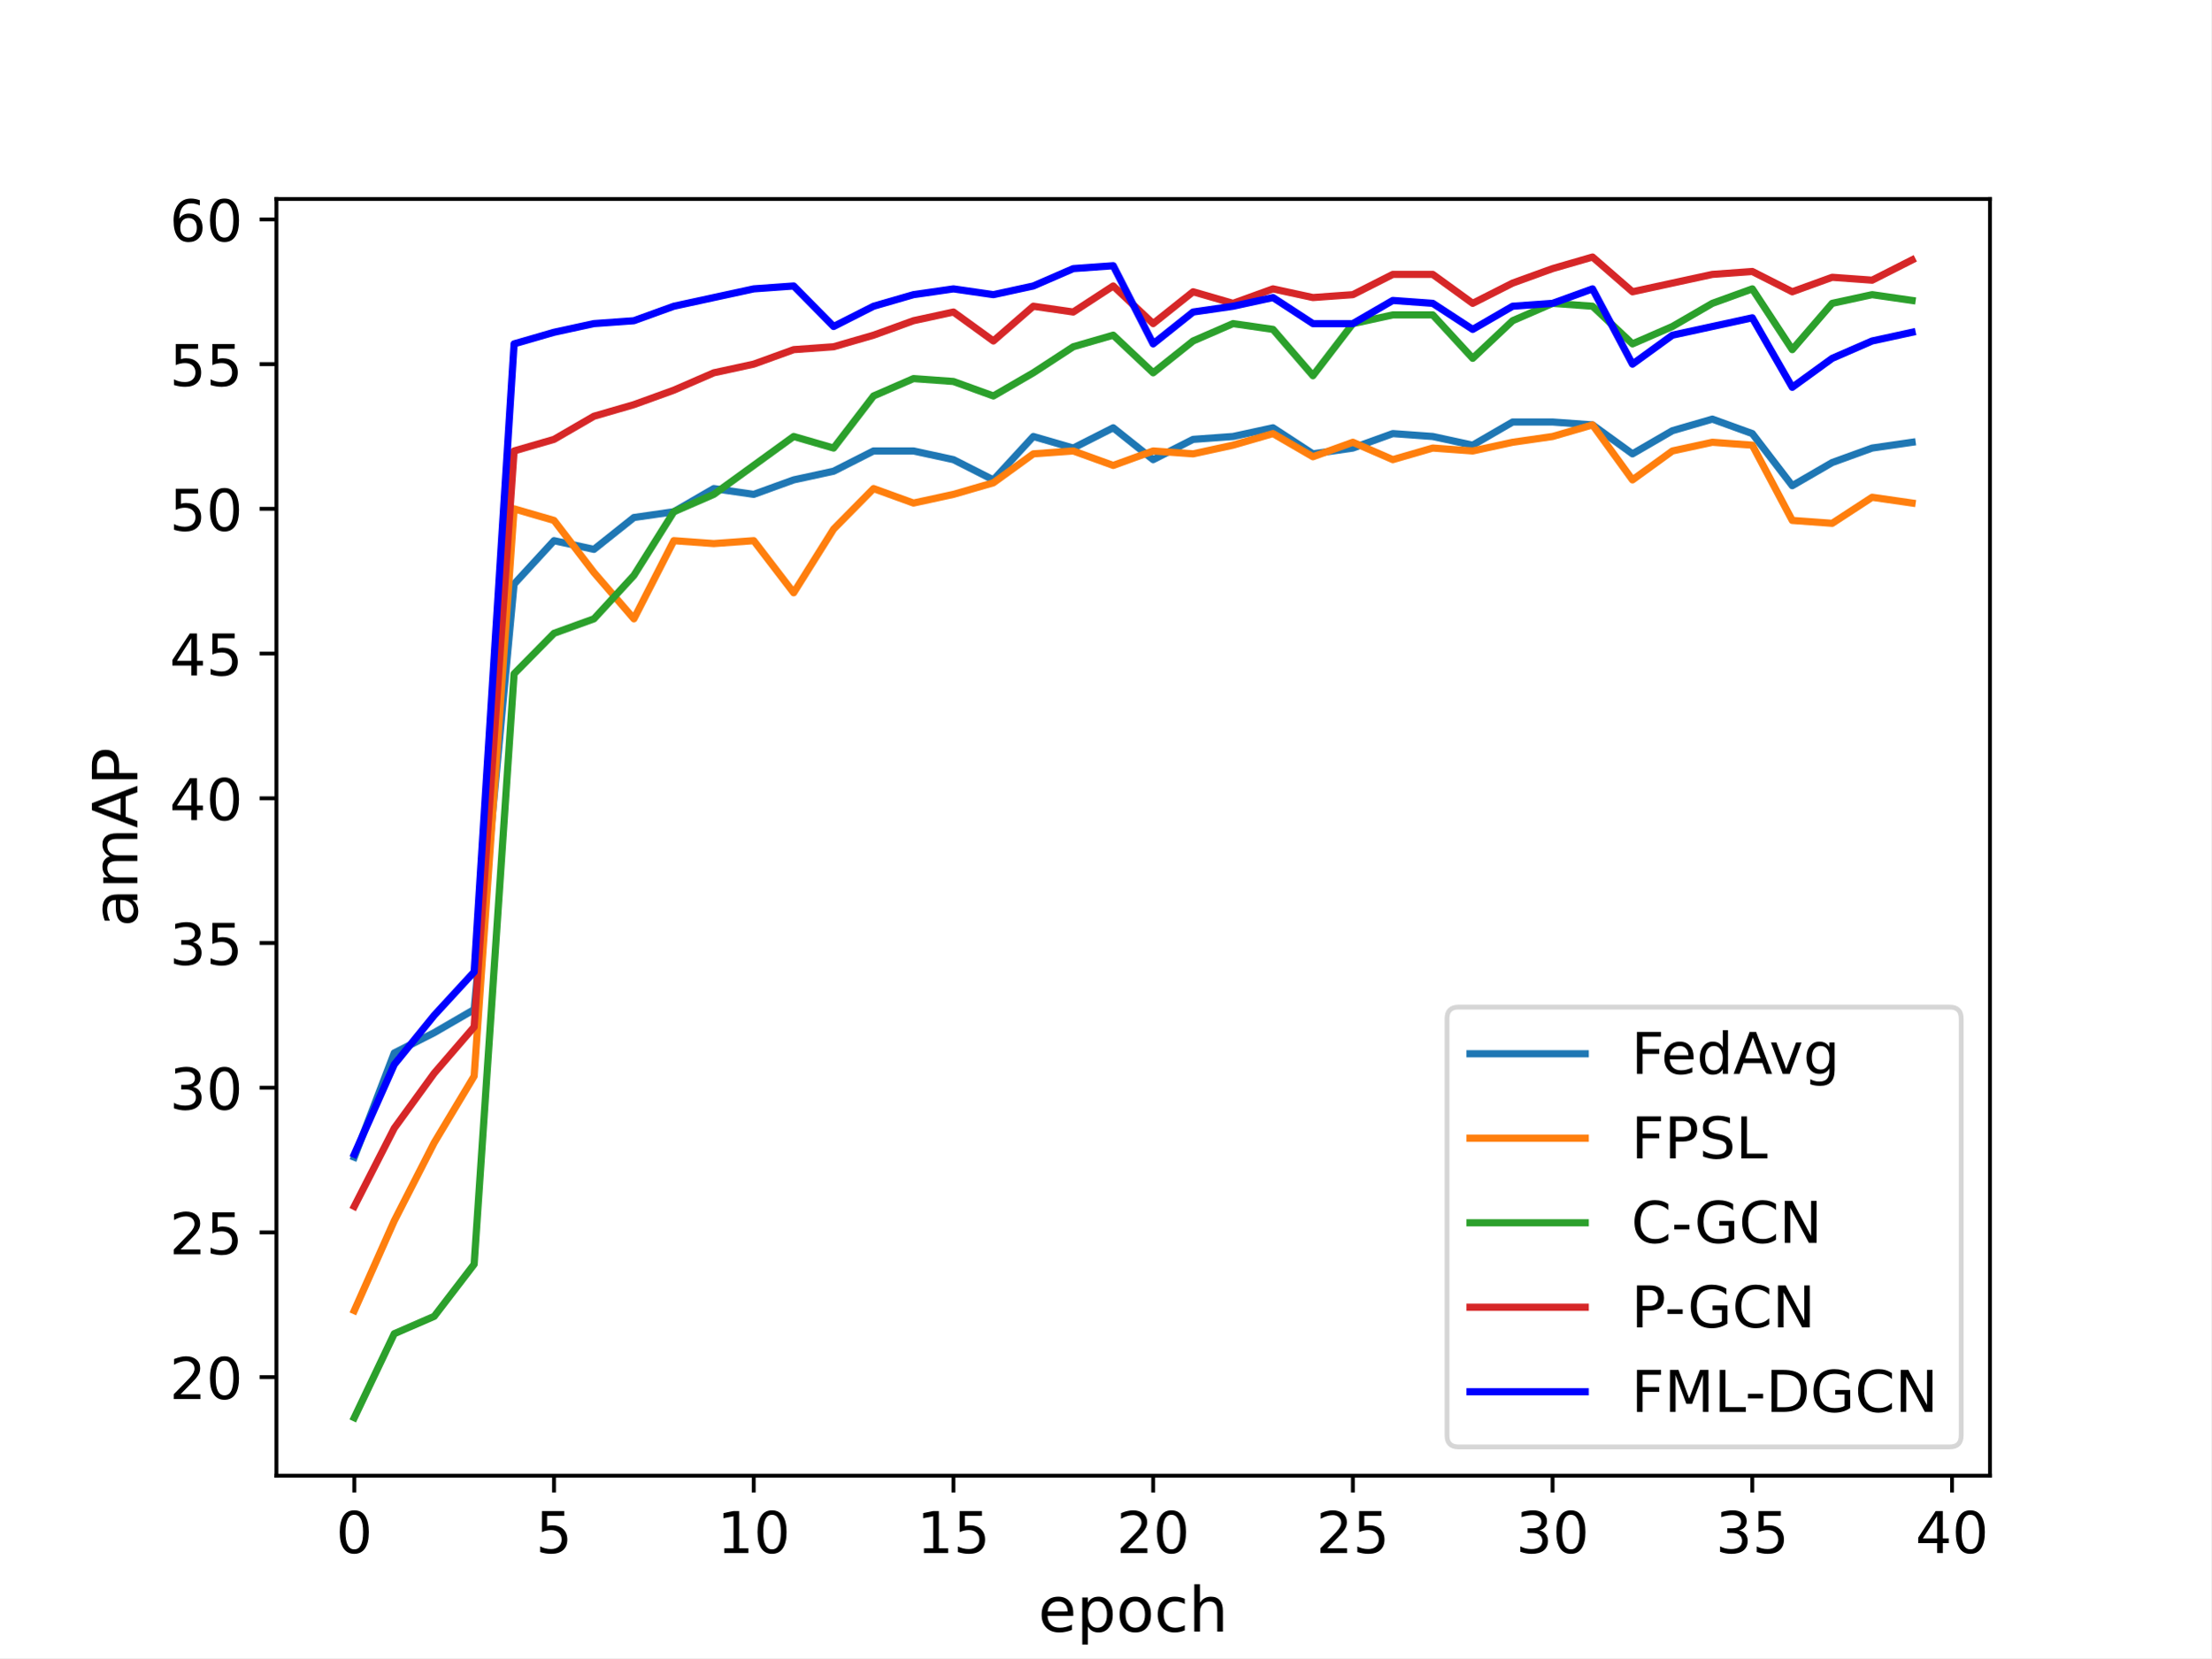
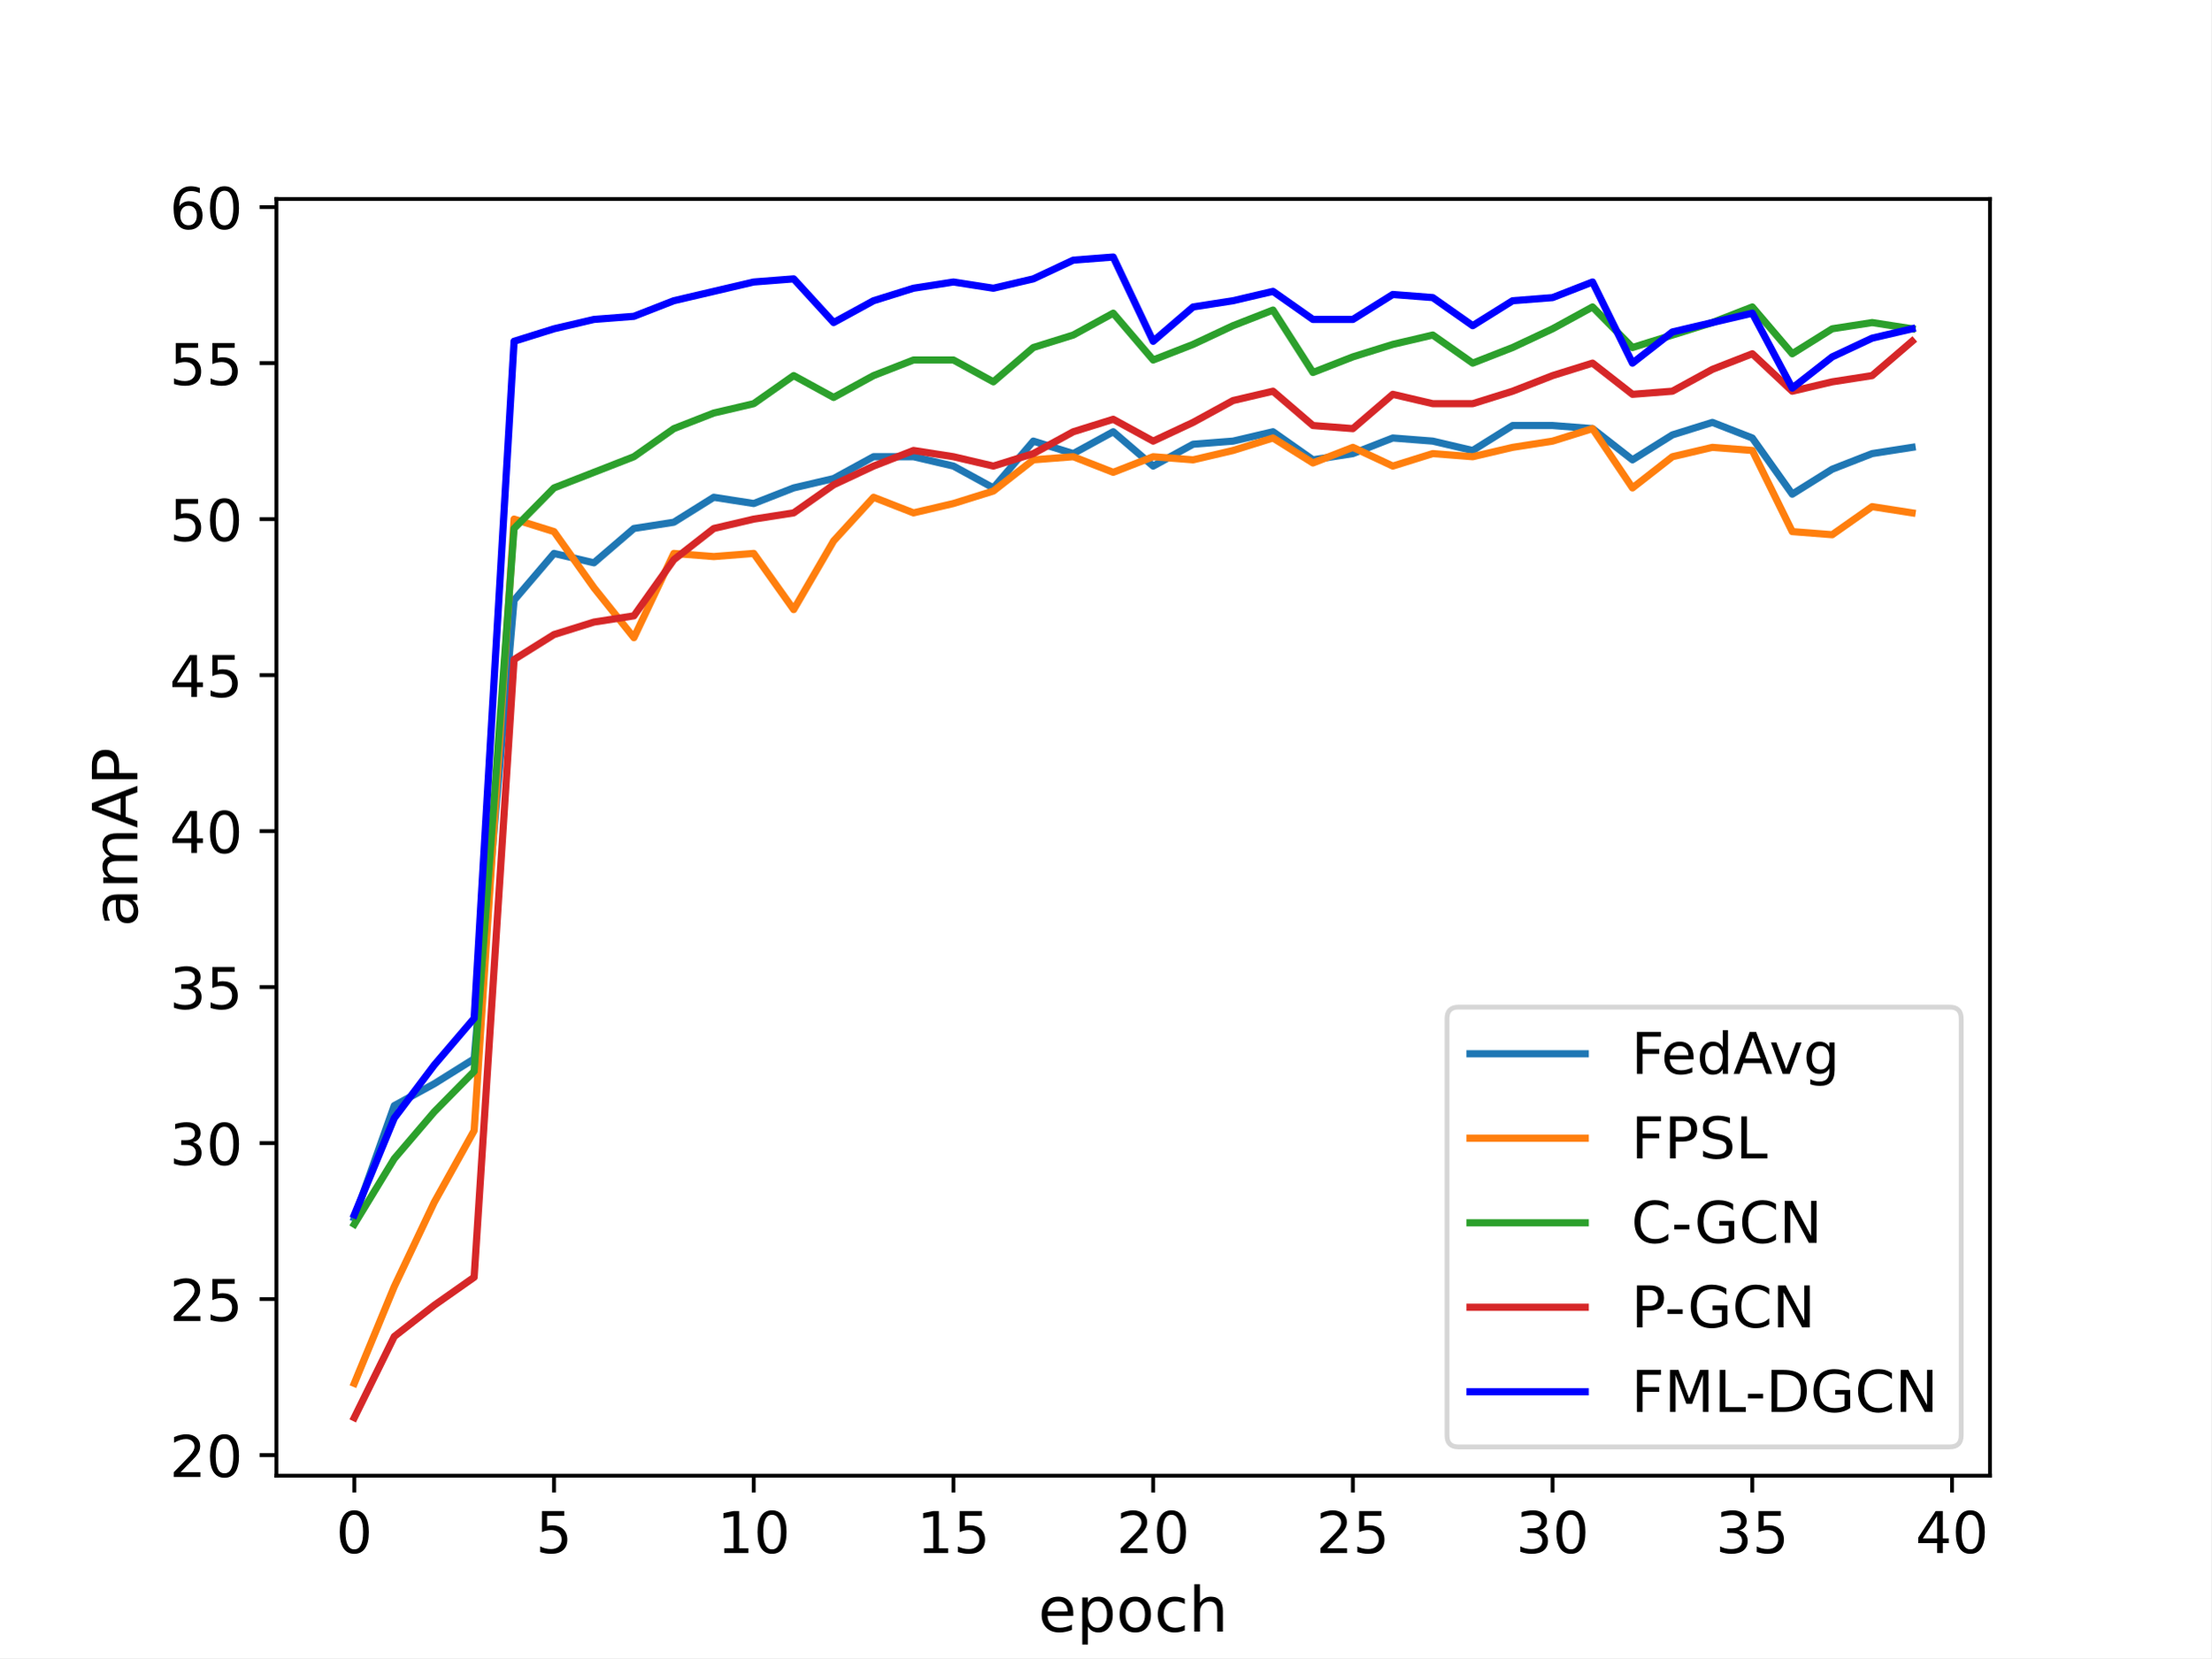
<svg xmlns="http://www.w3.org/2000/svg" xmlns:xlink="http://www.w3.org/1999/xlink" width="460.8pt" height="345.6pt" viewBox="0 0 460.8 345.6" version="1.1">
  <defs>
    <style type="text/css">*{stroke-linejoin: round; stroke-linecap: butt}</style>
  </defs>
  <g id="figure_1">
    <g id="patch_1">
      <path d="M 0 345.6  L 460.8 345.6  L 460.8 0  L 0 0  z " style="fill: #ffffff" />
    </g>
    <g id="axes_1">
      <g id="patch_2">
        <path d="M 57.6 307.584  L 414.72 307.584  L 414.72 41.472  L 57.6 41.472  z " style="fill: #ffffff" />
      </g>
      <g id="matplotlib.axis_1">
        <g id="xtick_1">
          <g id="line2d_1">
            <defs>
-               <path id="m153bdccbd9" d="M 0 0  L 0 3.5  " style="stroke: #000000; stroke-width: 0.8" />
-             </defs>
-             <g>
-               <use xlink:href="#m153bdccbd9" x="73.833" y="307.584" style="stroke: #000000; stroke-width: 0.8" />
+               <path id="m6314f23e25" d="M 0 0  L 0 3.5  " style="stroke: #000000; stroke-width: 0.8" />
+             </defs>
+             <g>
+               <use xlink:href="#m6314f23e25" x="73.833" y="307.584" style="stroke: #000000; stroke-width: 0.8" />
            </g>
          </g>
          <g id="text_1">
            <g transform="translate(70.01523 323.7021) scale(0.12 -0.12)">
              <defs>
                <path id="DejaVuSans-30" d="M 2034 4250  Q 1547 4250 1301 3770  Q 1056 3291 1056 2328  Q 1056 1369 1301 889  Q 1547 409 2034 409  Q 2525 409 2770 889  Q 3016 1369 3016 2328  Q 3016 3291 2770 3770  Q 2525 4250 2034 4250  z M 2034 4750  Q 2819 4750 3233 4129  Q 3647 3509 3647 2328  Q 3647 1150 3233 529  Q 2819 -91 2034 -91  Q 1250 -91 836 529  Q 422 1150 422 2328  Q 422 3509 836 4129  Q 1250 4750 2034 4750  z " transform="scale(0.015625)" />
              </defs>
              <use xlink:href="#DejaVuSans-30" />
            </g>
          </g>
        </g>
        <g id="xtick_2">
          <g id="line2d_2">
            <g>
-               <use xlink:href="#m153bdccbd9" x="115.455" y="307.584" style="stroke: #000000; stroke-width: 0.8" />
+               <use xlink:href="#m6314f23e25" x="115.455" y="307.584" style="stroke: #000000; stroke-width: 0.8" />
            </g>
          </g>
          <g id="text_2">
            <g transform="translate(111.6376 323.7021) scale(0.12 -0.12)">
              <defs>
                <path id="DejaVuSans-35" d="M 691 4666  L 3169 4666  L 3169 4134  L 1269 4134  L 1269 2991  Q 1406 3038 1543 3061  Q 1681 3084 1819 3084  Q 2600 3084 3056 2656  Q 3513 2228 3513 1497  Q 3513 744 3044 326  Q 2575 -91 1722 -91  Q 1428 -91 1123 -41  Q 819 9 494 109  L 494 744  Q 775 591 1075 516  Q 1375 441 1709 441  Q 2250 441 2565 725  Q 2881 1009 2881 1497  Q 2881 1984 2565 2268  Q 2250 2553 1709 2553  Q 1456 2553 1204 2497  Q 953 2441 691 2322  L 691 4666  z " transform="scale(0.015625)" />
              </defs>
              <use xlink:href="#DejaVuSans-35" />
            </g>
          </g>
        </g>
        <g id="xtick_3">
          <g id="line2d_3">
            <g>
-               <use xlink:href="#m153bdccbd9" x="157.077" y="307.584" style="stroke: #000000; stroke-width: 0.8" />
+               <use xlink:href="#m6314f23e25" x="157.077" y="307.584" style="stroke: #000000; stroke-width: 0.8" />
            </g>
          </g>
          <g id="text_3">
            <g transform="translate(149.4425 323.7021) scale(0.12 -0.12)">
              <defs>
                <path id="DejaVuSans-31" d="M 794 531  L 1825 531  L 1825 4091  L 703 3866  L 703 4441  L 1819 4666  L 2450 4666  L 2450 531  L 3481 531  L 3481 0  L 794 0  L 794 531  z " transform="scale(0.015625)" />
              </defs>
              <use xlink:href="#DejaVuSans-31" />
              <use xlink:href="#DejaVuSans-30" x="63.623" />
            </g>
          </g>
        </g>
        <g id="xtick_4">
          <g id="line2d_4">
            <g>
-               <use xlink:href="#m153bdccbd9" x="198.7" y="307.584" style="stroke: #000000; stroke-width: 0.8" />
+               <use xlink:href="#m6314f23e25" x="198.7" y="307.584" style="stroke: #000000; stroke-width: 0.8" />
            </g>
          </g>
          <g id="text_4">
            <g transform="translate(191.0649 323.7021) scale(0.12 -0.12)">
              <use xlink:href="#DejaVuSans-31" />
              <use xlink:href="#DejaVuSans-35" x="63.623" />
            </g>
          </g>
        </g>
        <g id="xtick_5">
          <g id="line2d_5">
            <g>
-               <use xlink:href="#m153bdccbd9" x="240.322" y="307.584" style="stroke: #000000; stroke-width: 0.8" />
+               <use xlink:href="#m6314f23e25" x="240.322" y="307.584" style="stroke: #000000; stroke-width: 0.8" />
            </g>
          </g>
          <g id="text_5">
            <g transform="translate(232.6872 323.7021) scale(0.12 -0.12)">
              <defs>
                <path id="DejaVuSans-32" d="M 1228 531  L 3431 531  L 3431 0  L 469 0  L 469 531  Q 828 903 1448 1529  Q 2069 2156 2228 2338  Q 2531 2678 2651 2914  Q 2772 3150 2772 3378  Q 2772 3750 2511 3984  Q 2250 4219 1831 4219  Q 1534 4219 1204 4116  Q 875 4013 500 3803  L 500 4441  Q 881 4594 1212 4672  Q 1544 4750 1819 4750  Q 2544 4750 2975 4387  Q 3406 4025 3406 3419  Q 3406 3131 3298 2873  Q 3191 2616 2906 2266  Q 2828 2175 2409 1742  Q 1991 1309 1228 531  z " transform="scale(0.015625)" />
              </defs>
              <use xlink:href="#DejaVuSans-32" />
              <use xlink:href="#DejaVuSans-30" x="63.623" />
            </g>
          </g>
        </g>
        <g id="xtick_6">
          <g id="line2d_6">
            <g>
-               <use xlink:href="#m153bdccbd9" x="281.945" y="307.584" style="stroke: #000000; stroke-width: 0.8" />
+               <use xlink:href="#m6314f23e25" x="281.945" y="307.584" style="stroke: #000000; stroke-width: 0.8" />
            </g>
          </g>
          <g id="text_6">
            <g transform="translate(274.3096 323.7021) scale(0.12 -0.12)">
              <use xlink:href="#DejaVuSans-32" />
              <use xlink:href="#DejaVuSans-35" x="63.623" />
            </g>
          </g>
        </g>
        <g id="xtick_7">
          <g id="line2d_7">
            <g>
-               <use xlink:href="#m153bdccbd9" x="323.567" y="307.584" style="stroke: #000000; stroke-width: 0.8" />
+               <use xlink:href="#m6314f23e25" x="323.567" y="307.584" style="stroke: #000000; stroke-width: 0.8" />
            </g>
          </g>
          <g id="text_7">
            <g transform="translate(315.932 323.7021) scale(0.12 -0.12)">
              <defs>
                <path id="DejaVuSans-33" d="M 2597 2516  Q 3050 2419 3304 2112  Q 3559 1806 3559 1356  Q 3559 666 3084 287  Q 2609 -91 1734 -91  Q 1441 -91 1130 -33  Q 819 25 488 141  L 488 750  Q 750 597 1062 519  Q 1375 441 1716 441  Q 2309 441 2620 675  Q 2931 909 2931 1356  Q 2931 1769 2642 2001  Q 2353 2234 1838 2234  L 1294 2234  L 1294 2753  L 1863 2753  Q 2328 2753 2575 2939  Q 2822 3125 2822 3475  Q 2822 3834 2567 4026  Q 2313 4219 1838 4219  Q 1578 4219 1281 4162  Q 984 4106 628 3988  L 628 4550  Q 988 4650 1302 4700  Q 1616 4750 1894 4750  Q 2613 4750 3031 4423  Q 3450 4097 3450 3541  Q 3450 3153 3228 2886  Q 3006 2619 2597 2516  z " transform="scale(0.015625)" />
              </defs>
              <use xlink:href="#DejaVuSans-33" />
              <use xlink:href="#DejaVuSans-30" x="63.623" />
            </g>
          </g>
        </g>
        <g id="xtick_8">
          <g id="line2d_8">
            <g>
-               <use xlink:href="#m153bdccbd9" x="365.189" y="307.584" style="stroke: #000000; stroke-width: 0.8" />
+               <use xlink:href="#m6314f23e25" x="365.189" y="307.584" style="stroke: #000000; stroke-width: 0.8" />
            </g>
          </g>
          <g id="text_8">
            <g transform="translate(357.5544 323.7021) scale(0.12 -0.12)">
              <use xlink:href="#DejaVuSans-33" />
              <use xlink:href="#DejaVuSans-35" x="63.623" />
            </g>
          </g>
        </g>
        <g id="xtick_9">
          <g id="line2d_9">
            <g>
-               <use xlink:href="#m153bdccbd9" x="406.812" y="307.584" style="stroke: #000000; stroke-width: 0.8" />
+               <use xlink:href="#m6314f23e25" x="406.812" y="307.584" style="stroke: #000000; stroke-width: 0.8" />
            </g>
          </g>
          <g id="text_9">
            <g transform="translate(399.1767 323.7021) scale(0.12 -0.12)">
              <defs>
                <path id="DejaVuSans-34" d="M 2419 4116  L 825 1625  L 2419 1625  L 2419 4116  z M 2253 4666  L 3047 4666  L 3047 1625  L 3713 1625  L 3713 1100  L 3047 1100  L 3047 0  L 2419 0  L 2419 1100  L 313 1100  L 313 1709  L 2253 4666  z " transform="scale(0.015625)" />
              </defs>
              <use xlink:href="#DejaVuSans-34" />
              <use xlink:href="#DejaVuSans-30" x="63.623" />
            </g>
          </g>
        </g>
        <g id="text_10">
          <g transform="translate(216.3634 340.0757) scale(0.13 -0.13)">
            <defs>
              <path id="DejaVuSans-65" d="M 3597 1894  L 3597 1613  L 953 1613  Q 991 1019 1311 708  Q 1631 397 2203 397  Q 2534 397 2845 478  Q 3156 559 3463 722  L 3463 178  Q 3153 47 2828 -22  Q 2503 -91 2169 -91  Q 1331 -91 842 396  Q 353 884 353 1716  Q 353 2575 817 3079  Q 1281 3584 2069 3584  Q 2775 3584 3186 3129  Q 3597 2675 3597 1894  z M 3022 2063  Q 3016 2534 2758 2815  Q 2500 3097 2075 3097  Q 1594 3097 1305 2825  Q 1016 2553 972 2059  L 3022 2063  z " transform="scale(0.015625)" />
              <path id="DejaVuSans-70" d="M 1159 525  L 1159 -1331  L 581 -1331  L 581 3500  L 1159 3500  L 1159 2969  Q 1341 3281 1617 3432  Q 1894 3584 2278 3584  Q 2916 3584 3314 3078  Q 3713 2572 3713 1747  Q 3713 922 3314 415  Q 2916 -91 2278 -91  Q 1894 -91 1617 61  Q 1341 213 1159 525  z M 3116 1747  Q 3116 2381 2855 2742  Q 2594 3103 2138 3103  Q 1681 3103 1420 2742  Q 1159 2381 1159 1747  Q 1159 1113 1420 752  Q 1681 391 2138 391  Q 2594 391 2855 752  Q 3116 1113 3116 1747  z " transform="scale(0.015625)" />
              <path id="DejaVuSans-6f" d="M 1959 3097  Q 1497 3097 1228 2736  Q 959 2375 959 1747  Q 959 1119 1226 758  Q 1494 397 1959 397  Q 2419 397 2687 759  Q 2956 1122 2956 1747  Q 2956 2369 2687 2733  Q 2419 3097 1959 3097  z M 1959 3584  Q 2709 3584 3137 3096  Q 3566 2609 3566 1747  Q 3566 888 3137 398  Q 2709 -91 1959 -91  Q 1206 -91 779 398  Q 353 888 353 1747  Q 353 2609 779 3096  Q 1206 3584 1959 3584  z " transform="scale(0.015625)" />
              <path id="DejaVuSans-63" d="M 3122 3366  L 3122 2828  Q 2878 2963 2633 3030  Q 2388 3097 2138 3097  Q 1578 3097 1268 2742  Q 959 2388 959 1747  Q 959 1106 1268 751  Q 1578 397 2138 397  Q 2388 397 2633 464  Q 2878 531 3122 666  L 3122 134  Q 2881 22 2623 -34  Q 2366 -91 2075 -91  Q 1284 -91 818 406  Q 353 903 353 1747  Q 353 2603 823 3093  Q 1294 3584 2113 3584  Q 2378 3584 2631 3529  Q 2884 3475 3122 3366  z " transform="scale(0.015625)" />
              <path id="DejaVuSans-68" d="M 3513 2113  L 3513 0  L 2938 0  L 2938 2094  Q 2938 2591 2744 2837  Q 2550 3084 2163 3084  Q 1697 3084 1428 2787  Q 1159 2491 1159 1978  L 1159 0  L 581 0  L 581 4863  L 1159 4863  L 1159 2956  Q 1366 3272 1645 3428  Q 1925 3584 2291 3584  Q 2894 3584 3203 3211  Q 3513 2838 3513 2113  z " transform="scale(0.015625)" />
            </defs>
            <use xlink:href="#DejaVuSans-65" />
            <use xlink:href="#DejaVuSans-70" x="61.523" />
            <use xlink:href="#DejaVuSans-6f" x="125" />
            <use xlink:href="#DejaVuSans-63" x="186.182" />
            <use xlink:href="#DejaVuSans-68" x="241.162" />
          </g>
        </g>
      </g>
      <g id="matplotlib.axis_2">
        <g id="ytick_1">
          <g id="line2d_10">
            <defs>
-               <path id="mcd12fa413d" d="M 0 0  L -3.5 0  " style="stroke: #000000; stroke-width: 0.8" />
-             </defs>
-             <g>
-               <use xlink:href="#mcd12fa413d" x="57.6" y="287.042" style="stroke: #000000; stroke-width: 0.8" />
+               <path id="m3ccf175e02" d="M 0 0  L -3.5 0  " style="stroke: #000000; stroke-width: 0.8" />
+             </defs>
+             <g>
+               <use xlink:href="#m3ccf175e02" x="57.6" y="303.292" style="stroke: #000000; stroke-width: 0.8" />
            </g>
          </g>
          <g id="text_11">
-             <g transform="translate(35.33 291.601) scale(0.12 -0.12)">
+             <g transform="translate(35.33 307.8509) scale(0.12 -0.12)">
              <use xlink:href="#DejaVuSans-32" />
              <use xlink:href="#DejaVuSans-30" x="63.623" />
            </g>
          </g>
        </g>
        <g id="ytick_2">
          <g id="line2d_11">
            <g>
-               <use xlink:href="#mcd12fa413d" x="57.6" y="256.877" style="stroke: #000000; stroke-width: 0.8" />
+               <use xlink:href="#m3ccf175e02" x="57.6" y="270.776" style="stroke: #000000; stroke-width: 0.8" />
            </g>
          </g>
          <g id="text_12">
-             <g transform="translate(35.33 261.4364) scale(0.12 -0.12)">
+             <g transform="translate(35.33 275.3348) scale(0.12 -0.12)">
              <use xlink:href="#DejaVuSans-32" />
              <use xlink:href="#DejaVuSans-35" x="63.623" />
            </g>
          </g>
        </g>
        <g id="ytick_3">
          <g id="line2d_12">
            <g>
-               <use xlink:href="#mcd12fa413d" x="57.6" y="226.713" style="stroke: #000000; stroke-width: 0.8" />
+               <use xlink:href="#m3ccf175e02" x="57.6" y="238.26" style="stroke: #000000; stroke-width: 0.8" />
            </g>
          </g>
          <g id="text_13">
-             <g transform="translate(35.33 231.2718) scale(0.12 -0.12)">
+             <g transform="translate(35.33 242.8187) scale(0.12 -0.12)">
              <use xlink:href="#DejaVuSans-33" />
              <use xlink:href="#DejaVuSans-30" x="63.623" />
            </g>
          </g>
        </g>
        <g id="ytick_4">
          <g id="line2d_13">
            <g>
-               <use xlink:href="#mcd12fa413d" x="57.6" y="196.548" style="stroke: #000000; stroke-width: 0.8" />
+               <use xlink:href="#m3ccf175e02" x="57.6" y="205.743" style="stroke: #000000; stroke-width: 0.8" />
            </g>
          </g>
          <g id="text_14">
-             <g transform="translate(35.33 201.1072) scale(0.12 -0.12)">
+             <g transform="translate(35.33 210.3025) scale(0.12 -0.12)">
              <use xlink:href="#DejaVuSans-33" />
              <use xlink:href="#DejaVuSans-35" x="63.623" />
            </g>
          </g>
        </g>
        <g id="ytick_5">
          <g id="line2d_14">
            <g>
-               <use xlink:href="#mcd12fa413d" x="57.6" y="166.384" style="stroke: #000000; stroke-width: 0.8" />
+               <use xlink:href="#m3ccf175e02" x="57.6" y="173.227" style="stroke: #000000; stroke-width: 0.8" />
            </g>
          </g>
          <g id="text_15">
-             <g transform="translate(35.33 170.9426) scale(0.12 -0.12)">
+             <g transform="translate(35.33 177.7864) scale(0.12 -0.12)">
              <use xlink:href="#DejaVuSans-34" />
              <use xlink:href="#DejaVuSans-30" x="63.623" />
            </g>
          </g>
        </g>
        <g id="ytick_6">
          <g id="line2d_15">
            <g>
-               <use xlink:href="#mcd12fa413d" x="57.6" y="136.219" style="stroke: #000000; stroke-width: 0.8" />
+               <use xlink:href="#m3ccf175e02" x="57.6" y="140.711" style="stroke: #000000; stroke-width: 0.8" />
            </g>
          </g>
          <g id="text_16">
-             <g transform="translate(35.33 140.778) scale(0.12 -0.12)">
+             <g transform="translate(35.33 145.2703) scale(0.12 -0.12)">
              <use xlink:href="#DejaVuSans-34" />
              <use xlink:href="#DejaVuSans-35" x="63.623" />
            </g>
          </g>
        </g>
        <g id="ytick_7">
          <g id="line2d_16">
            <g>
-               <use xlink:href="#mcd12fa413d" x="57.6" y="106.054" style="stroke: #000000; stroke-width: 0.8" />
+               <use xlink:href="#m3ccf175e02" x="57.6" y="108.195" style="stroke: #000000; stroke-width: 0.8" />
            </g>
          </g>
          <g id="text_17">
-             <g transform="translate(35.33 110.6134) scale(0.12 -0.12)">
+             <g transform="translate(35.33 112.7542) scale(0.12 -0.12)">
              <use xlink:href="#DejaVuSans-35" />
              <use xlink:href="#DejaVuSans-30" x="63.623" />
            </g>
          </g>
        </g>
        <g id="ytick_8">
          <g id="line2d_17">
            <g>
-               <use xlink:href="#mcd12fa413d" x="57.6" y="75.89" style="stroke: #000000; stroke-width: 0.8" />
+               <use xlink:href="#m3ccf175e02" x="57.6" y="75.679" style="stroke: #000000; stroke-width: 0.8" />
            </g>
          </g>
          <g id="text_18">
-             <g transform="translate(35.33 80.44886) scale(0.12 -0.12)">
+             <g transform="translate(35.33 80.23803) scale(0.12 -0.12)">
              <use xlink:href="#DejaVuSans-35" />
              <use xlink:href="#DejaVuSans-35" x="63.623" />
            </g>
          </g>
        </g>
        <g id="ytick_9">
          <g id="line2d_18">
            <g>
-               <use xlink:href="#mcd12fa413d" x="57.6" y="45.725" style="stroke: #000000; stroke-width: 0.8" />
+               <use xlink:href="#m3ccf175e02" x="57.6" y="43.163" style="stroke: #000000; stroke-width: 0.8" />
            </g>
          </g>
          <g id="text_19">
-             <g transform="translate(35.33 50.28427) scale(0.12 -0.12)">
+             <g transform="translate(35.33 47.7219) scale(0.12 -0.12)">
              <defs>
                <path id="DejaVuSans-36" d="M 2113 2584  Q 1688 2584 1439 2293  Q 1191 2003 1191 1497  Q 1191 994 1439 701  Q 1688 409 2113 409  Q 2538 409 2786 701  Q 3034 994 3034 1497  Q 3034 2003 2786 2293  Q 2538 2584 2113 2584  z M 3366 4563  L 3366 3988  Q 3128 4100 2886 4159  Q 2644 4219 2406 4219  Q 1781 4219 1451 3797  Q 1122 3375 1075 2522  Q 1259 2794 1537 2939  Q 1816 3084 2150 3084  Q 2853 3084 3261 2657  Q 3669 2231 3669 1497  Q 3669 778 3244 343  Q 2819 -91 2113 -91  Q 1303 -91 875 529  Q 447 1150 447 2328  Q 447 3434 972 4092  Q 1497 4750 2381 4750  Q 2619 4750 2861 4703  Q 3103 4656 3366 4563  z " transform="scale(0.015625)" />
              </defs>
              <use xlink:href="#DejaVuSans-36" />
              <use xlink:href="#DejaVuSans-30" x="63.623" />
            </g>
          </g>
        </g>
        <g id="text_20">
          <g transform="translate(28.62641 193.2084) rotate(-90) scale(0.13 -0.13)">
            <defs>
              <path id="DejaVuSans-61" d="M 2194 1759  Q 1497 1759 1228 1600  Q 959 1441 959 1056  Q 959 750 1161 570  Q 1363 391 1709 391  Q 2188 391 2477 730  Q 2766 1069 2766 1631  L 2766 1759  L 2194 1759  z M 3341 1997  L 3341 0  L 2766 0  L 2766 531  Q 2569 213 2275 61  Q 1981 -91 1556 -91  Q 1019 -91 701 211  Q 384 513 384 1019  Q 384 1609 779 1909  Q 1175 2209 1959 2209  L 2766 2209  L 2766 2266  Q 2766 2663 2505 2880  Q 2244 3097 1772 3097  Q 1472 3097 1187 3025  Q 903 2953 641 2809  L 641 3341  Q 956 3463 1253 3523  Q 1550 3584 1831 3584  Q 2591 3584 2966 3190  Q 3341 2797 3341 1997  z " transform="scale(0.015625)" />
              <path id="DejaVuSans-6d" d="M 3328 2828  Q 3544 3216 3844 3400  Q 4144 3584 4550 3584  Q 5097 3584 5394 3201  Q 5691 2819 5691 2113  L 5691 0  L 5113 0  L 5113 2094  Q 5113 2597 4934 2840  Q 4756 3084 4391 3084  Q 3944 3084 3684 2787  Q 3425 2491 3425 1978  L 3425 0  L 2847 0  L 2847 2094  Q 2847 2600 2669 2842  Q 2491 3084 2119 3084  Q 1678 3084 1418 2786  Q 1159 2488 1159 1978  L 1159 0  L 581 0  L 581 3500  L 1159 3500  L 1159 2956  Q 1356 3278 1631 3431  Q 1906 3584 2284 3584  Q 2666 3584 2933 3390  Q 3200 3197 3328 2828  z " transform="scale(0.015625)" />
              <path id="DejaVuSans-41" d="M 2188 4044  L 1331 1722  L 3047 1722  L 2188 4044  z M 1831 4666  L 2547 4666  L 4325 0  L 3669 0  L 3244 1197  L 1141 1197  L 716 0  L 50 0  L 1831 4666  z " transform="scale(0.015625)" />
              <path id="DejaVuSans-50" d="M 1259 4147  L 1259 2394  L 2053 2394  Q 2494 2394 2734 2622  Q 2975 2850 2975 3272  Q 2975 3691 2734 3919  Q 2494 4147 2053 4147  L 1259 4147  z M 628 4666  L 2053 4666  Q 2838 4666 3239 4311  Q 3641 3956 3641 3272  Q 3641 2581 3239 2228  Q 2838 1875 2053 1875  L 1259 1875  L 1259 0  L 628 0  L 628 4666  z " transform="scale(0.015625)" />
            </defs>
            <use xlink:href="#DejaVuSans-61" />
            <use xlink:href="#DejaVuSans-6d" x="61.279" />
            <use xlink:href="#DejaVuSans-41" x="158.691" />
            <use xlink:href="#DejaVuSans-50" x="227.1" />
          </g>
        </g>
      </g>
      <g id="line2d_19">
-         <path d="M 73.833 241.192  L 82.157 219.473  L 90.482 215.25  L 98.806 210.424  L 107.131 121.74  L 115.455 112.691  L 123.78 114.5  L 132.104 107.864  L 140.429 106.658  L 148.753 101.831  L 157.077 103.038  L 165.402 100.021  L 173.726 98.212  L 182.051 93.989  L 190.375 93.989  L 198.7 95.798  L 207.024 100.021  L 215.349 90.972  L 223.673 93.385  L 231.998 89.162  L 240.322 95.798  L 248.647 91.575  L 256.971 90.972  L 265.296 89.162  L 273.62 94.592  L 281.945 93.385  L 290.269 90.369  L 298.594 90.972  L 306.918 92.782  L 315.243 87.956  L 323.567 87.956  L 331.891 88.559  L 340.216 94.592  L 348.54 89.766  L 356.865 87.352  L 365.189 90.369  L 373.514 101.228  L 381.838 96.402  L 390.163 93.385  L 398.487 92.179  " clip-path="url(#pa092d36870)" style="fill: none; stroke: #1f77b4; stroke-width: 1.5; stroke-linecap: square" />
+         <path d="M 73.833 253.867  L 82.157 230.456  L 90.482 225.903  L 98.806 220.701  L 107.131 125.103  L 115.455 115.349  L 123.78 117.3  L 132.104 110.146  L 140.429 108.845  L 148.753 103.643  L 157.077 104.943  L 165.402 101.692  L 173.726 99.741  L 182.051 95.189  L 190.375 95.189  L 198.7 97.14  L 207.024 101.692  L 215.349 91.937  L 223.673 94.538  L 231.998 89.986  L 240.322 97.14  L 248.647 92.587  L 256.971 91.937  L 265.296 89.986  L 273.62 95.839  L 281.945 94.538  L 290.269 91.287  L 298.594 91.937  L 306.918 93.888  L 315.243 88.685  L 323.567 88.685  L 331.891 89.336  L 340.216 95.839  L 348.54 90.636  L 356.865 88.035  L 365.189 91.287  L 373.514 102.993  L 381.838 97.79  L 390.163 94.538  L 398.487 93.238  " clip-path="url(#p3e7458f978)" style="fill: none; stroke: #1f77b4; stroke-width: 1.5; stroke-linecap: square" />
      </g>
      <g id="line2d_20">
-         <path d="M 73.833 273.166  L 82.157 254.464  L 90.482 238.175  L 98.806 224.3  L 107.131 106.054  L 115.455 108.468  L 123.78 119.327  L 132.104 128.979  L 140.429 112.691  L 148.753 113.294  L 157.077 112.691  L 165.402 123.55  L 173.726 110.277  L 182.051 101.831  L 190.375 104.848  L 198.7 103.038  L 207.024 100.625  L 215.349 94.592  L 223.673 93.989  L 231.998 97.005  L 240.322 93.989  L 248.647 94.592  L 256.971 92.782  L 265.296 90.369  L 273.62 95.195  L 281.945 92.179  L 290.269 95.798  L 298.594 93.385  L 306.918 93.989  L 315.243 92.179  L 323.567 90.972  L 331.891 88.559  L 340.216 100.021  L 348.54 93.989  L 356.865 92.179  L 365.189 92.782  L 373.514 108.468  L 381.838 109.071  L 390.163 103.641  L 398.487 104.848  " clip-path="url(#pa092d36870)" style="fill: none; stroke: #ff7f0e; stroke-width: 1.5; stroke-linecap: square" />
+         <path d="M 73.833 288.334  L 82.157 268.174  L 90.482 250.616  L 98.806 235.658  L 107.131 108.195  L 115.455 110.796  L 123.78 122.502  L 132.104 132.907  L 140.429 115.349  L 148.753 115.999  L 157.077 115.349  L 165.402 127.054  L 173.726 112.747  L 182.051 103.643  L 190.375 106.894  L 198.7 104.943  L 207.024 102.342  L 215.349 95.839  L 223.673 95.189  L 231.998 98.44  L 240.322 95.189  L 248.647 95.839  L 256.971 93.888  L 265.296 91.287  L 273.62 96.489  L 281.945 93.238  L 290.269 97.14  L 298.594 94.538  L 306.918 95.189  L 315.243 93.238  L 323.567 91.937  L 331.891 89.336  L 340.216 101.692  L 348.54 95.189  L 356.865 93.238  L 365.189 93.888  L 373.514 110.796  L 381.838 111.447  L 390.163 105.594  L 398.487 106.894  " clip-path="url(#p3e7458f978)" style="fill: none; stroke: #ff7f0e; stroke-width: 1.5; stroke-linecap: square" />
      </g>
      <g id="line2d_21">
-         <path d="M 73.833 295.488  L 82.157 277.993  L 90.482 274.373  L 98.806 263.514  L 107.131 140.442  L 115.455 131.996  L 123.78 128.979  L 132.104 119.93  L 140.429 106.658  L 148.753 103.038  L 157.077 97.005  L 165.402 90.972  L 173.726 93.385  L 182.051 82.526  L 190.375 78.906  L 198.7 79.51  L 207.024 82.526  L 215.349 77.7  L 223.673 72.27  L 231.998 69.857  L 240.322 77.7  L 248.647 71.063  L 256.971 67.444  L 265.296 68.65  L 273.62 78.303  L 281.945 67.444  L 290.269 65.634  L 298.594 65.634  L 306.918 74.683  L 315.243 66.84  L 323.567 63.221  L 331.891 63.824  L 340.216 71.667  L 348.54 68.047  L 356.865 63.221  L 365.189 60.204  L 373.514 72.873  L 381.838 63.221  L 390.163 61.411  L 398.487 62.617  " clip-path="url(#pa092d36870)" style="fill: none; stroke: #2ca02c; stroke-width: 1.5; stroke-linecap: square" />
+         <path d="M 73.833 255.168  L 82.157 241.511  L 90.482 231.756  L 98.806 223.302  L 107.131 110.146  L 115.455 101.692  L 123.78 98.44  L 132.104 95.189  L 140.429 89.336  L 148.753 86.084  L 157.077 84.133  L 165.402 78.28  L 173.726 82.833  L 182.051 78.28  L 190.375 75.029  L 198.7 75.029  L 207.024 79.581  L 215.349 72.427  L 223.673 69.826  L 231.998 65.274  L 240.322 75.029  L 248.647 71.777  L 256.971 67.875  L 265.296 64.623  L 273.62 77.63  L 281.945 74.378  L 290.269 71.777  L 298.594 69.826  L 306.918 75.679  L 315.243 72.427  L 323.567 68.525  L 331.891 63.973  L 340.216 72.427  L 348.54 69.826  L 356.865 67.225  L 365.189 63.973  L 373.514 73.728  L 381.838 68.525  L 390.163 67.225  L 398.487 68.525  " clip-path="url(#p3e7458f978)" style="fill: none; stroke: #2ca02c; stroke-width: 1.5; stroke-linecap: square" />
      </g>
      <g id="line2d_22">
-         <path d="M 73.833 251.448  L 82.157 235.159  L 90.482 223.696  L 98.806 214.044  L 107.131 93.989  L 115.455 91.575  L 123.78 86.749  L 132.104 84.336  L 140.429 81.319  L 148.753 77.7  L 157.077 75.89  L 165.402 72.873  L 173.726 72.27  L 182.051 69.857  L 190.375 66.84  L 198.7 65.031  L 207.024 71.063  L 215.349 63.824  L 223.673 65.031  L 231.998 59.601  L 240.322 67.444  L 248.647 60.808  L 256.971 63.221  L 265.296 60.204  L 273.62 62.014  L 281.945 61.411  L 290.269 57.188  L 298.594 57.188  L 306.918 63.221  L 315.243 58.998  L 323.567 55.981  L 331.891 53.568  L 340.216 60.808  L 348.54 58.998  L 356.865 57.188  L 365.189 56.584  L 373.514 60.808  L 381.838 57.791  L 390.163 58.394  L 398.487 54.171  " clip-path="url(#pa092d36870)" style="fill: none; stroke: #d62728; stroke-width: 1.5; stroke-linecap: square" />
+         <path d="M 73.833 295.488  L 82.157 278.58  L 90.482 272.076  L 98.806 266.223  L 107.131 137.46  L 115.455 132.257  L 123.78 129.656  L 132.104 128.355  L 140.429 116.649  L 148.753 110.146  L 157.077 108.195  L 165.402 106.894  L 173.726 101.042  L 182.051 97.14  L 190.375 93.888  L 198.7 95.189  L 207.024 97.14  L 215.349 94.538  L 223.673 89.986  L 231.998 87.385  L 240.322 91.937  L 248.647 88.035  L 256.971 83.483  L 265.296 81.532  L 273.62 88.685  L 281.945 89.336  L 290.269 82.182  L 298.594 84.133  L 306.918 84.133  L 315.243 81.532  L 323.567 78.28  L 331.891 75.679  L 340.216 82.182  L 348.54 81.532  L 356.865 76.98  L 365.189 73.728  L 373.514 81.532  L 381.838 79.581  L 390.163 78.28  L 398.487 71.127  " clip-path="url(#p3e7458f978)" style="fill: none; stroke: #d62728; stroke-width: 1.5; stroke-linecap: square" />
      </g>
      <g id="line2d_23">
-         <path d="M 73.833 240.588  L 82.157 221.886  L 90.482 211.63  L 98.806 202.581  L 107.131 71.667  L 115.455 69.254  L 123.78 67.444  L 132.104 66.84  L 140.429 63.824  L 148.753 62.014  L 157.077 60.204  L 165.402 59.601  L 173.726 68.047  L 182.051 63.824  L 190.375 61.411  L 198.7 60.204  L 207.024 61.411  L 215.349 59.601  L 223.673 55.981  L 231.998 55.378  L 240.322 71.667  L 248.647 65.031  L 256.971 63.824  L 265.296 62.014  L 273.62 67.444  L 281.945 67.444  L 290.269 62.617  L 298.594 63.221  L 306.918 68.65  L 315.243 63.824  L 323.567 63.221  L 331.891 60.204  L 340.216 75.89  L 348.54 69.857  L 356.865 68.047  L 365.189 66.237  L 373.514 80.716  L 381.838 74.683  L 390.163 71.063  L 398.487 69.254  " clip-path="url(#pa092d36870)" style="fill: none; stroke: #0000ff; stroke-width: 1.5; stroke-linecap: square" />
+         <path d="M 73.833 253.217  L 82.157 233.057  L 90.482 222.002  L 98.806 212.247  L 107.131 71.127  L 115.455 68.525  L 123.78 66.574  L 132.104 65.924  L 140.429 62.673  L 148.753 60.722  L 157.077 58.771  L 165.402 58.12  L 173.726 67.225  L 182.051 62.673  L 190.375 60.071  L 198.7 58.771  L 207.024 60.071  L 215.349 58.12  L 223.673 54.218  L 231.998 53.568  L 240.322 71.127  L 248.647 63.973  L 256.971 62.673  L 265.296 60.722  L 273.62 66.574  L 281.945 66.574  L 290.269 61.372  L 298.594 62.022  L 306.918 67.875  L 315.243 62.673  L 323.567 62.022  L 331.891 58.771  L 340.216 75.679  L 348.54 69.176  L 356.865 67.225  L 365.189 65.274  L 373.514 80.882  L 381.838 74.378  L 390.163 70.476  L 398.487 68.525  " clip-path="url(#p3e7458f978)" style="fill: none; stroke: #0000ff; stroke-width: 1.5; stroke-linecap: square" />
      </g>
      <g id="patch_3">
        <path d="M 57.6 307.584  L 57.6 41.472  " style="fill: none; stroke: #000000; stroke-width: 0.8; stroke-linejoin: miter; stroke-linecap: square" />
      </g>
      <g id="patch_4">
        <path d="M 414.72 307.584  L 414.72 41.472  " style="fill: none; stroke: #000000; stroke-width: 0.8; stroke-linejoin: miter; stroke-linecap: square" />
      </g>
      <g id="patch_5">
        <path d="M 57.6 307.584  L 414.72 307.584  " style="fill: none; stroke: #000000; stroke-width: 0.8; stroke-linejoin: miter; stroke-linecap: square" />
      </g>
      <g id="patch_6">
        <path d="M 57.6 41.472  L 414.72 41.472  " style="fill: none; stroke: #000000; stroke-width: 0.8; stroke-linejoin: miter; stroke-linecap: square" />
      </g>
      <g id="legend_1">
        <g id="patch_7">
          <path d="M 303.964 301.584  L 406.32 301.584  Q 408.72 301.584 408.72 299.184  L 408.72 212.315  Q 408.72 209.915 406.32 209.915  L 303.964 209.915  Q 301.564 209.915 301.564 212.315  L 301.564 299.184  Q 301.564 301.584 303.964 301.584  z " style="fill: #ffffff; opacity: 0.8; stroke: #cccccc; stroke-linejoin: miter" />
        </g>
        <g id="line2d_24">
          <path d="M 306.364 219.633  L 318.364 219.633  L 330.364 219.633  " style="fill: none; stroke: #1f77b4; stroke-width: 1.5; stroke-linecap: square" />
        </g>
        <g id="text_21">
          <g transform="translate(339.9638 223.8334) scale(0.12 -0.12)">
            <defs>
              <path id="DejaVuSans-46" d="M 628 4666  L 3309 4666  L 3309 4134  L 1259 4134  L 1259 2759  L 3109 2759  L 3109 2228  L 1259 2228  L 1259 0  L 628 0  L 628 4666  z " transform="scale(0.015625)" />
              <path id="DejaVuSans-64" d="M 2906 2969  L 2906 4863  L 3481 4863  L 3481 0  L 2906 0  L 2906 525  Q 2725 213 2448 61  Q 2172 -91 1784 -91  Q 1150 -91 751 415  Q 353 922 353 1747  Q 353 2572 751 3078  Q 1150 3584 1784 3584  Q 2172 3584 2448 3432  Q 2725 3281 2906 2969  z M 947 1747  Q 947 1113 1208 752  Q 1469 391 1925 391  Q 2381 391 2643 752  Q 2906 1113 2906 1747  Q 2906 2381 2643 2742  Q 2381 3103 1925 3103  Q 1469 3103 1208 2742  Q 947 2381 947 1747  z " transform="scale(0.015625)" />
              <path id="DejaVuSans-76" d="M 191 3500  L 800 3500  L 1894 563  L 2988 3500  L 3597 3500  L 2284 0  L 1503 0  L 191 3500  z " transform="scale(0.015625)" />
              <path id="DejaVuSans-67" d="M 2906 1791  Q 2906 2416 2648 2759  Q 2391 3103 1925 3103  Q 1463 3103 1205 2759  Q 947 2416 947 1791  Q 947 1169 1205 825  Q 1463 481 1925 481  Q 2391 481 2648 825  Q 2906 1169 2906 1791  z M 3481 434  Q 3481 -459 3084 -895  Q 2688 -1331 1869 -1331  Q 1566 -1331 1297 -1286  Q 1028 -1241 775 -1147  L 775 -588  Q 1028 -725 1275 -790  Q 1522 -856 1778 -856  Q 2344 -856 2625 -561  Q 2906 -266 2906 331  L 2906 616  Q 2728 306 2450 153  Q 2172 0 1784 0  Q 1141 0 747 490  Q 353 981 353 1791  Q 353 2603 747 3093  Q 1141 3584 1784 3584  Q 2172 3584 2450 3431  Q 2728 3278 2906 2969  L 2906 3500  L 3481 3500  L 3481 434  z " transform="scale(0.015625)" />
            </defs>
            <use xlink:href="#DejaVuSans-46" />
            <use xlink:href="#DejaVuSans-65" x="52.02" />
            <use xlink:href="#DejaVuSans-64" x="113.543" />
            <use xlink:href="#DejaVuSans-41" x="177.02" />
            <use xlink:href="#DejaVuSans-76" x="239.553" />
            <use xlink:href="#DejaVuSans-67" x="298.732" />
          </g>
        </g>
        <g id="line2d_25">
          <path d="M 306.364 237.247  L 318.364 237.247  L 330.364 237.247  " style="fill: none; stroke: #ff7f0e; stroke-width: 1.5; stroke-linecap: square" />
        </g>
        <g id="text_22">
          <g transform="translate(339.9638 241.4471) scale(0.12 -0.12)">
            <defs>
              <path id="DejaVuSans-53" d="M 3425 4513  L 3425 3897  Q 3066 4069 2747 4153  Q 2428 4238 2131 4238  Q 1616 4238 1336 4038  Q 1056 3838 1056 3469  Q 1056 3159 1242 3001  Q 1428 2844 1947 2747  L 2328 2669  Q 3034 2534 3370 2195  Q 3706 1856 3706 1288  Q 3706 609 3251 259  Q 2797 -91 1919 -91  Q 1588 -91 1214 -16  Q 841 59 441 206  L 441 856  Q 825 641 1194 531  Q 1563 422 1919 422  Q 2459 422 2753 634  Q 3047 847 3047 1241  Q 3047 1584 2836 1778  Q 2625 1972 2144 2069  L 1759 2144  Q 1053 2284 737 2584  Q 422 2884 422 3419  Q 422 4038 858 4394  Q 1294 4750 2059 4750  Q 2388 4750 2728 4690  Q 3069 4631 3425 4513  z " transform="scale(0.015625)" />
              <path id="DejaVuSans-4c" d="M 628 4666  L 1259 4666  L 1259 531  L 3531 531  L 3531 0  L 628 0  L 628 4666  z " transform="scale(0.015625)" />
            </defs>
            <use xlink:href="#DejaVuSans-46" />
            <use xlink:href="#DejaVuSans-50" x="57.52" />
            <use xlink:href="#DejaVuSans-53" x="117.822" />
            <use xlink:href="#DejaVuSans-4c" x="181.299" />
          </g>
        </g>
        <g id="line2d_26">
          <path d="M 306.364 254.861  L 318.364 254.861  L 330.364 254.861  " style="fill: none; stroke: #2ca02c; stroke-width: 1.5; stroke-linecap: square" />
        </g>
        <g id="text_23">
          <g transform="translate(339.9638 259.0609) scale(0.12 -0.12)">
            <defs>
              <path id="DejaVuSans-43" d="M 4122 4306  L 4122 3641  Q 3803 3938 3442 4084  Q 3081 4231 2675 4231  Q 1875 4231 1450 3742  Q 1025 3253 1025 2328  Q 1025 1406 1450 917  Q 1875 428 2675 428  Q 3081 428 3442 575  Q 3803 722 4122 1019  L 4122 359  Q 3791 134 3420 21  Q 3050 -91 2638 -91  Q 1578 -91 968 557  Q 359 1206 359 2328  Q 359 3453 968 4101  Q 1578 4750 2638 4750  Q 3056 4750 3426 4639  Q 3797 4528 4122 4306  z " transform="scale(0.015625)" />
              <path id="DejaVuSans-2d" d="M 313 2009  L 1997 2009  L 1997 1497  L 313 1497  L 313 2009  z " transform="scale(0.015625)" />
              <path id="DejaVuSans-47" d="M 3809 666  L 3809 1919  L 2778 1919  L 2778 2438  L 4434 2438  L 4434 434  Q 4069 175 3628 42  Q 3188 -91 2688 -91  Q 1594 -91 976 548  Q 359 1188 359 2328  Q 359 3472 976 4111  Q 1594 4750 2688 4750  Q 3144 4750 3555 4637  Q 3966 4525 4313 4306  L 4313 3634  Q 3963 3931 3569 4081  Q 3175 4231 2741 4231  Q 1884 4231 1454 3753  Q 1025 3275 1025 2328  Q 1025 1384 1454 906  Q 1884 428 2741 428  Q 3075 428 3337 486  Q 3600 544 3809 666  z " transform="scale(0.015625)" />
              <path id="DejaVuSans-4e" d="M 628 4666  L 1478 4666  L 3547 763  L 3547 4666  L 4159 4666  L 4159 0  L 3309 0  L 1241 3903  L 1241 0  L 628 0  L 628 4666  z " transform="scale(0.015625)" />
            </defs>
            <use xlink:href="#DejaVuSans-43" />
            <use xlink:href="#DejaVuSans-2d" x="69.824" />
            <use xlink:href="#DejaVuSans-47" x="109.533" />
            <use xlink:href="#DejaVuSans-43" x="187.023" />
            <use xlink:href="#DejaVuSans-4e" x="256.848" />
          </g>
        </g>
        <g id="line2d_27">
          <path d="M 306.364 272.475  L 318.364 272.475  L 330.364 272.475  " style="fill: none; stroke: #d62728; stroke-width: 1.5; stroke-linecap: square" />
        </g>
        <g id="text_24">
          <g transform="translate(339.9638 276.6746) scale(0.12 -0.12)">
            <use xlink:href="#DejaVuSans-50" />
            <use xlink:href="#DejaVuSans-2d" x="58.053" />
            <use xlink:href="#DejaVuSans-47" x="97.762" />
            <use xlink:href="#DejaVuSans-43" x="175.252" />
            <use xlink:href="#DejaVuSans-4e" x="245.076" />
          </g>
        </g>
        <g id="line2d_28">
          <path d="M 306.364 290.088  L 318.364 290.088  L 330.364 290.088  " style="fill: none; stroke: #0000ff; stroke-width: 1.5; stroke-linecap: square" />
        </g>
        <g id="text_25">
          <g transform="translate(339.9638 294.2884) scale(0.12 -0.12)">
            <defs>
              <path id="DejaVuSans-4d" d="M 628 4666  L 1569 4666  L 2759 1491  L 3956 4666  L 4897 4666  L 4897 0  L 4281 0  L 4281 4097  L 3078 897  L 2444 897  L 1241 4097  L 1241 0  L 628 0  L 628 4666  z " transform="scale(0.015625)" />
              <path id="DejaVuSans-44" d="M 1259 4147  L 1259 519  L 2022 519  Q 2988 519 3436 956  Q 3884 1394 3884 2338  Q 3884 3275 3436 3711  Q 2988 4147 2022 4147  L 1259 4147  z M 628 4666  L 1925 4666  Q 3281 4666 3915 4102  Q 4550 3538 4550 2338  Q 4550 1131 3912 565  Q 3275 0 1925 0  L 628 0  L 628 4666  z " transform="scale(0.015625)" />
            </defs>
            <use xlink:href="#DejaVuSans-46" />
            <use xlink:href="#DejaVuSans-4d" x="57.52" />
            <use xlink:href="#DejaVuSans-4c" x="143.799" />
            <use xlink:href="#DejaVuSans-2d" x="197.762" />
            <use xlink:href="#DejaVuSans-44" x="233.846" />
            <use xlink:href="#DejaVuSans-47" x="310.848" />
            <use xlink:href="#DejaVuSans-43" x="388.338" />
            <use xlink:href="#DejaVuSans-4e" x="458.162" />
          </g>
        </g>
      </g>
    </g>
  </g>
  <defs>
-     <clipPath id="pa092d36870">
+     <clipPath id="p3e7458f978">
      <rect x="57.6" y="41.472" width="357.12" height="266.112" />
    </clipPath>
  </defs>
</svg>
